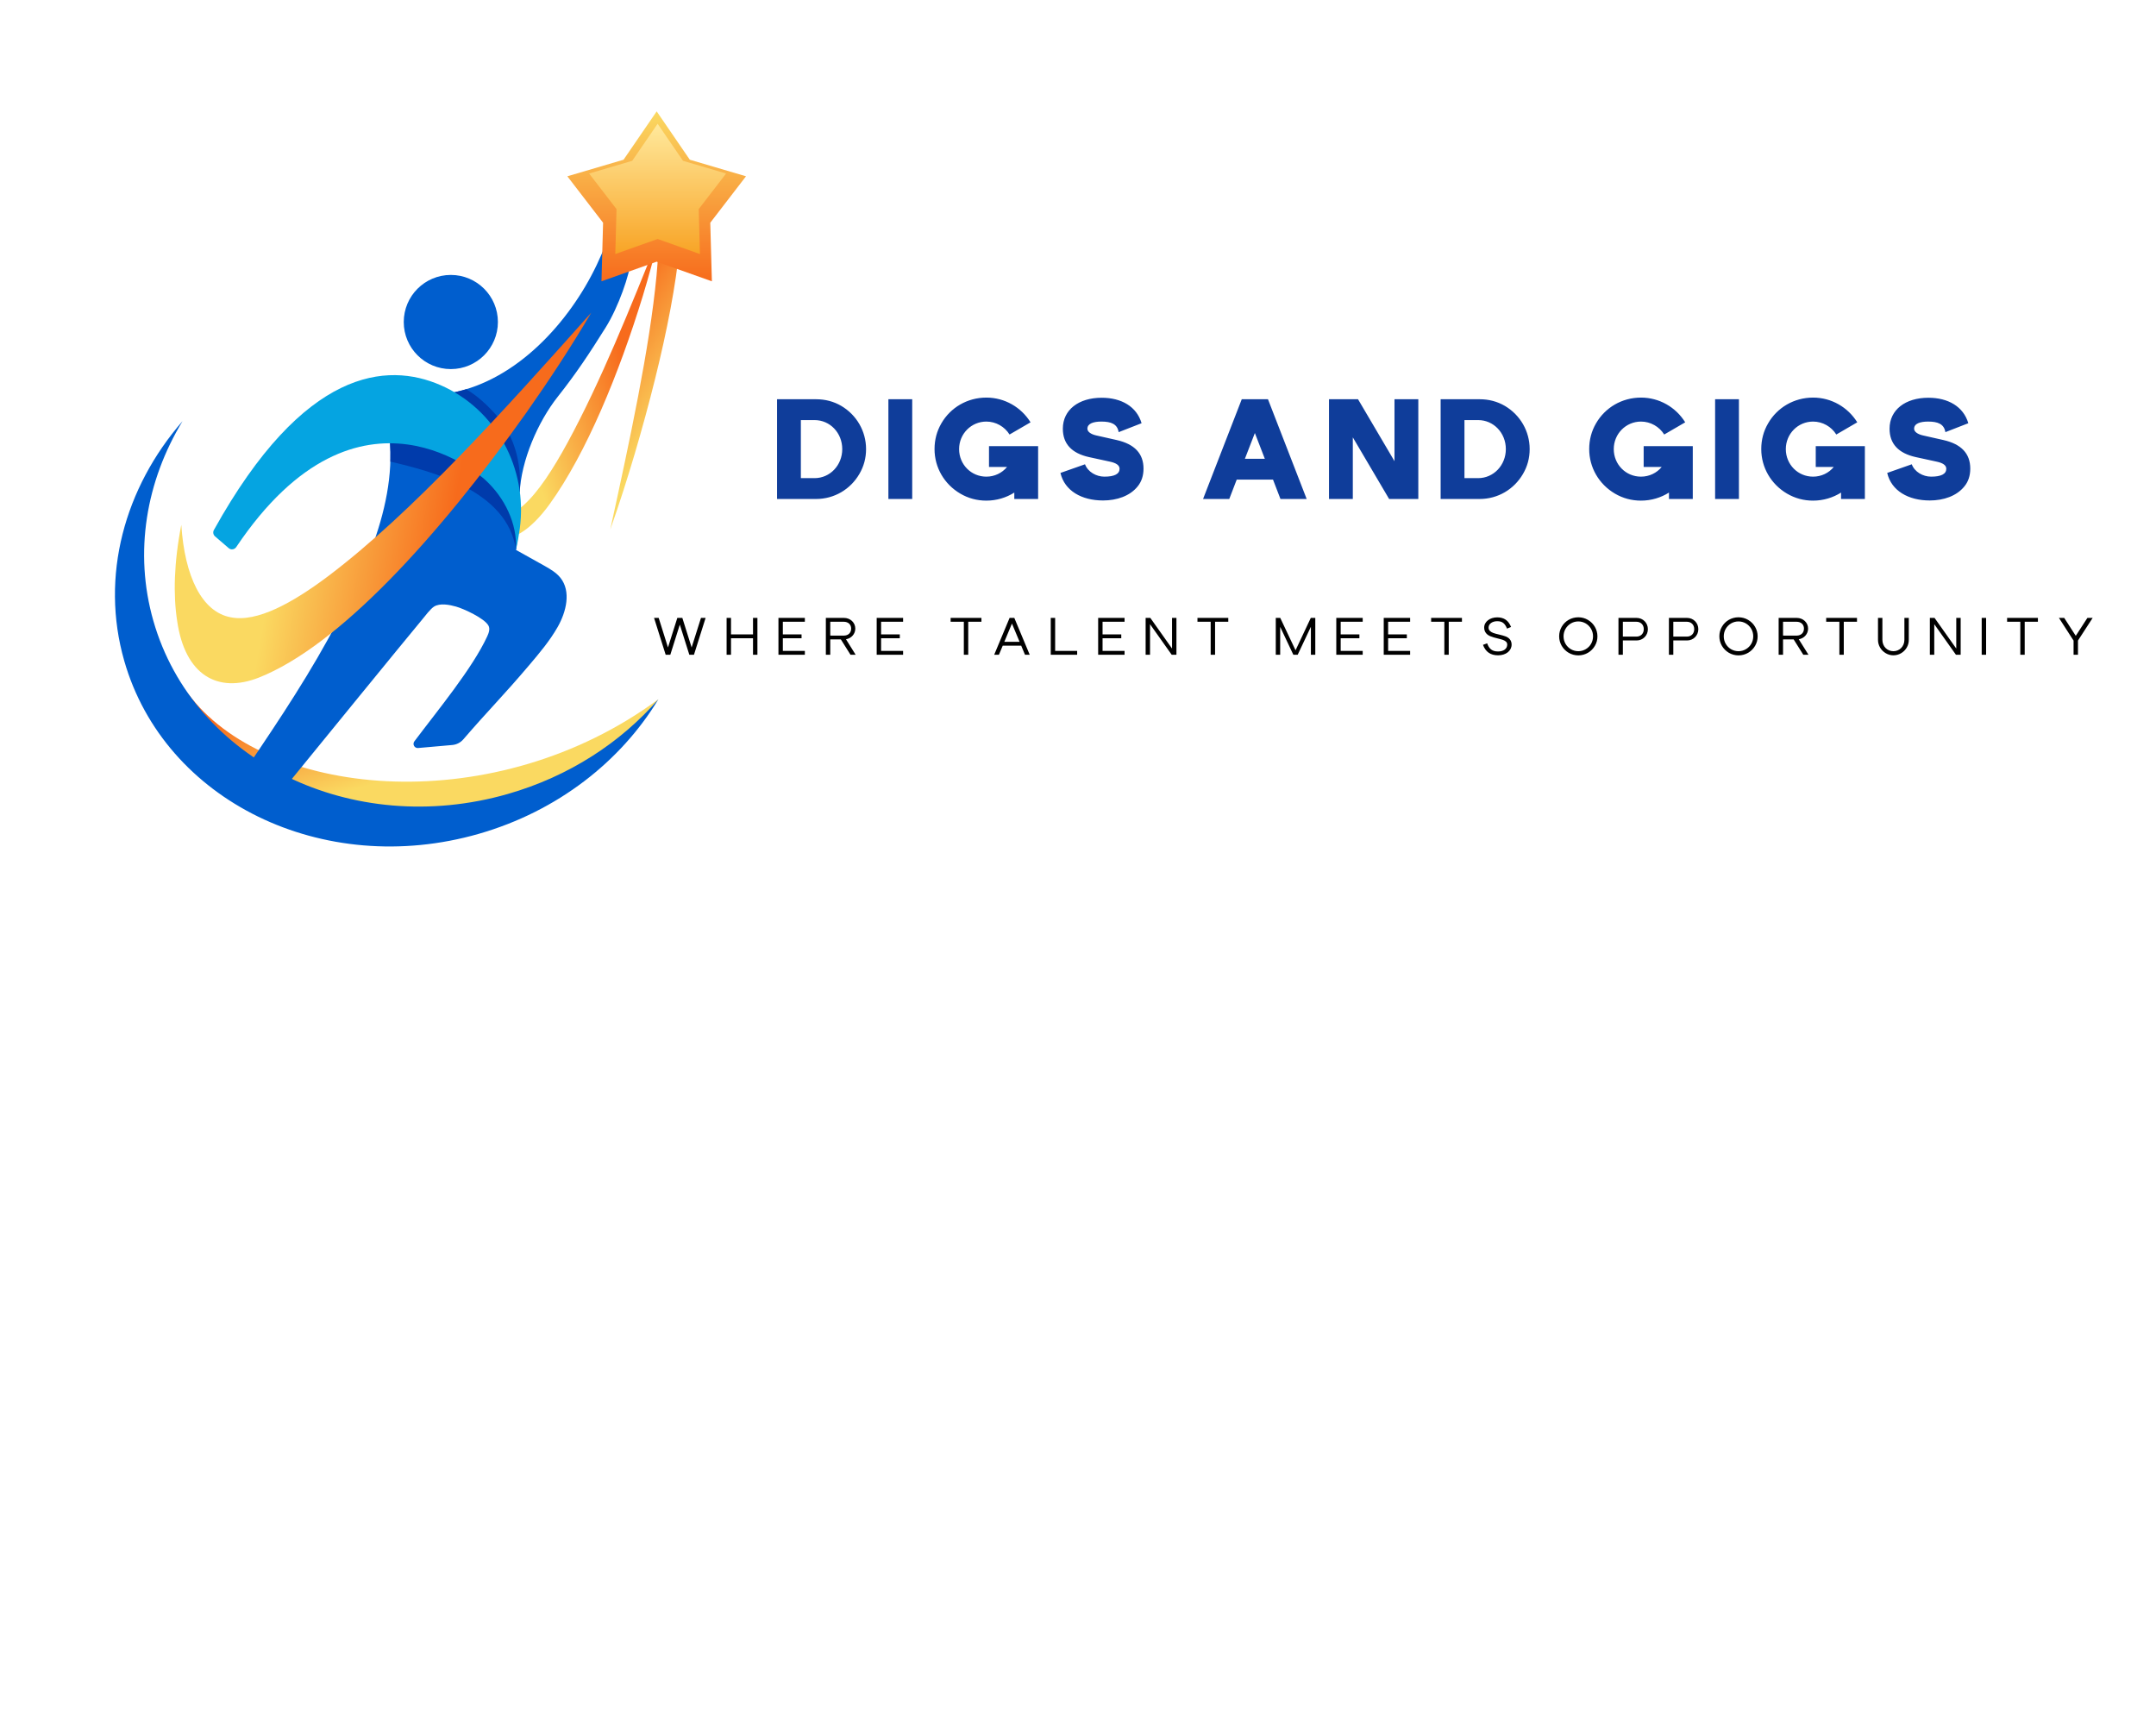
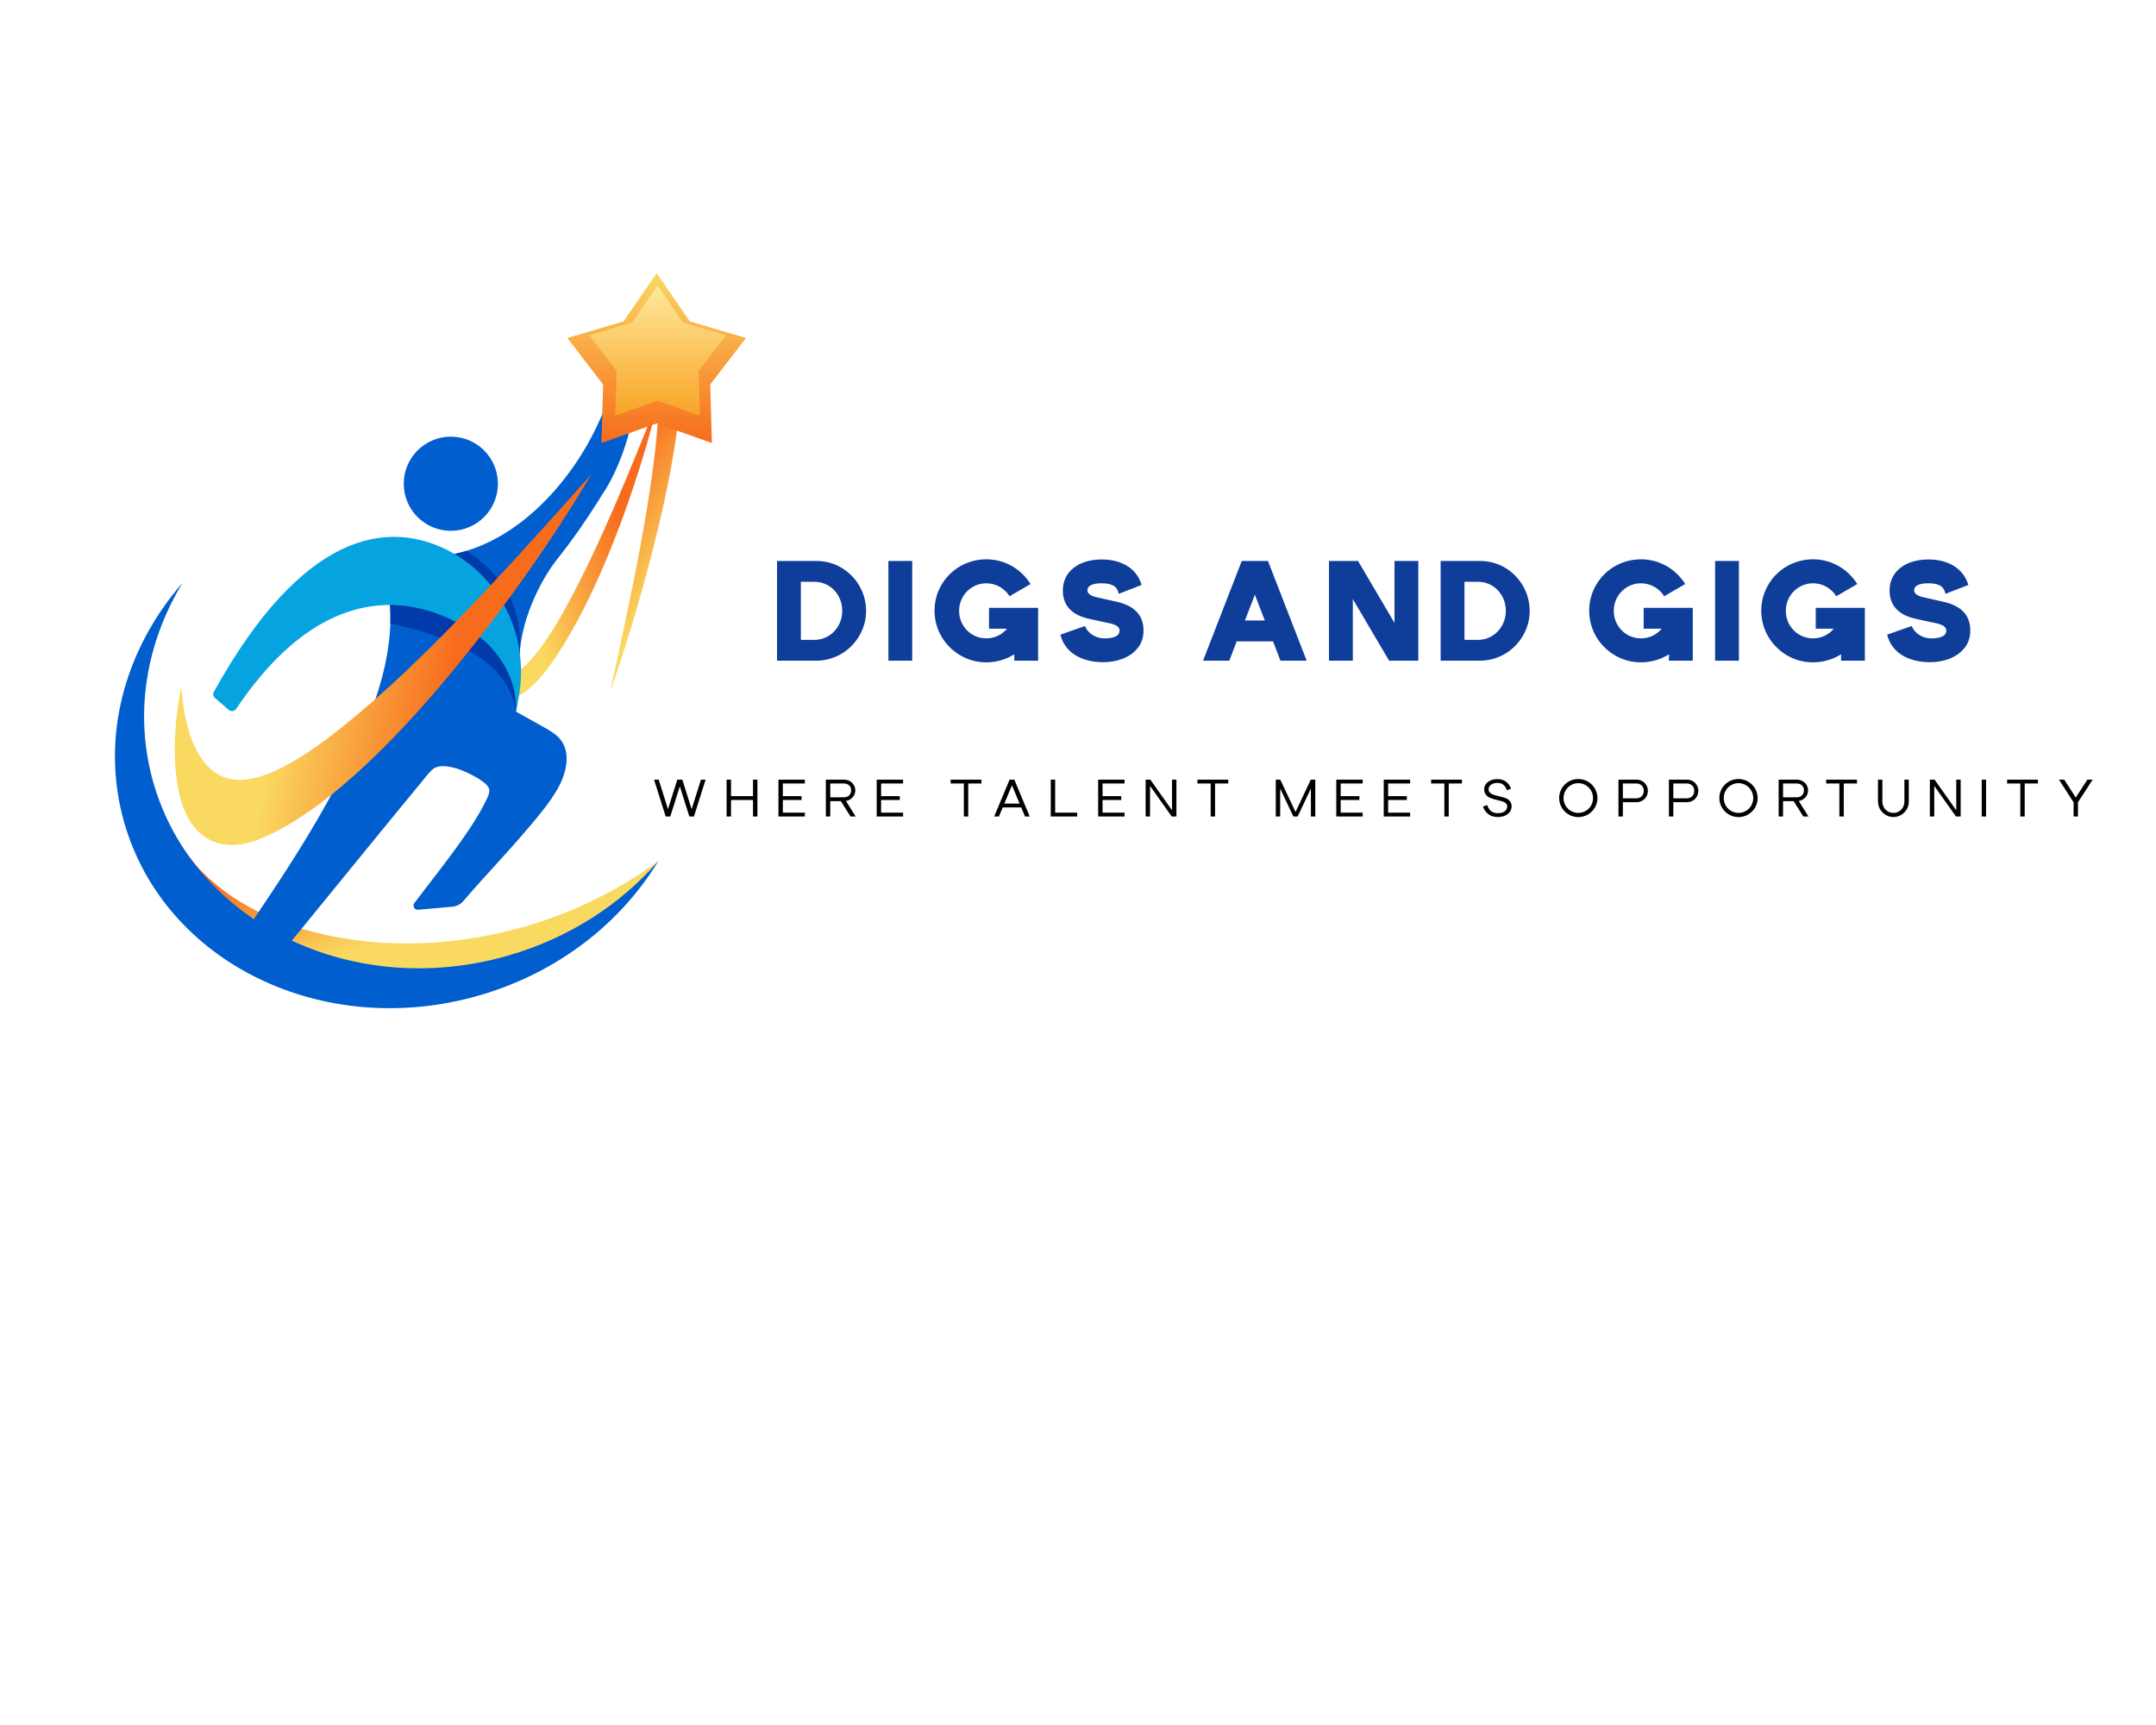
- <svg xmlns="http://www.w3.org/2000/svg" version="1.1" width="1280" height="1024" viewBox="0 0 1280 960" xml:space="preserve">
+ <svg xmlns="http://www.w3.org/2000/svg" version="1.1" width="1280" height="1024" viewBox="0 0 1280 768" xml:space="preserve">
  <defs>
</defs>
  <g transform="matrix(1 0 0 1 640 512)" id="background-logo">
    <rect style="stroke: none; stroke-width: 0; stroke-dasharray: none; stroke-linecap: butt; stroke-dashoffset: 0; stroke-linejoin: miter; stroke-miterlimit: 4; fill: rgb(255,255,255); fill-opacity: 0; fill-rule: nonzero; opacity: 1;" paint-order="stroke" x="-640" y="-512" rx="0" ry="0" width="1280" height="1024" />
  </g>
  <g transform="matrix(1.921154 0 0 1.921154 229.2622 261.724)" id="logo-logo">
    <g style="" paint-order="stroke">
      <g transform="matrix(-0.1629717 -0.5683498 1.413558 -0.4053312 -4.13397 37.26476)">
        <g style="" paint-order="stroke">
          <g transform="matrix(1 0 0 1 -56.70812 3.261514)">
            <linearGradient id="SVGID_37332_696857" gradientUnits="userSpaceOnUse" gradientTransform="matrix(1 0 0 1 8.5 6.523028)" x1="0" y1="49.578" x2="119.584" y2="49.578">
              <stop offset="26.5%" style="stop-color:rgb(250,217,97);stop-opacity: 1" />
              <stop offset="72.5%" style="stop-color:rgb(247,107,28);stop-opacity: 1" />
            </linearGradient>
            <path style="stroke: none; stroke-width: 1; stroke-dasharray: none; stroke-linecap: butt; stroke-dashoffset: 0; stroke-linejoin: miter; stroke-miterlimit: 4; fill: url(#SVGID_37332_696857); fill-rule: nonzero; opacity: 1;" paint-order="stroke" transform=" translate(-68.29188, -56.10151)" d="M 41.73 105.68 C 5.03 66.05 46.95 21.9 109.65 11.42 C 164.45 2.26 79.61 8.76 79.61 8.76 L 22.6 38.33 L 11.2 54.75 L 8.5 64.99 L 21.85 93.05 L 35.9 102.35 L 41.73 105.68 z" stroke-linecap="round" />
          </g>
          <g transform="matrix(1 0 0 1 0 0)">
            <path style="stroke: none; stroke-width: 1; stroke-dasharray: none; stroke-linecap: butt; stroke-dashoffset: 0; stroke-linejoin: miter; stroke-miterlimit: 4; fill: rgb(0,94,206); fill-rule: nonzero; opacity: 1;" paint-order="stroke" transform=" translate(-125, -52.84)" d="M 15.84 69.77 C 15.84 35.77 77.6 8.2 153.78 8.2 C 191.21 8.2 225.14 14.86 250 25.66 C 224.96 10.12 184.1 0 137.94 0 C 61.76 0 0 27.57 0 61.57 C 0 78.87 15.99 94.5 41.73 105.68 C 25.44 95.57 15.84 83.18 15.84 69.77 z" stroke-linecap="round" />
          </g>
        </g>
      </g>
      <g transform="matrix(-0.04934053 0.4694438 0.3078015 -0.4408723 75.99938 -48.78001)">
        <g style="" paint-order="stroke">
          <g transform="matrix(1 0 0 1 0 0)">
            <linearGradient id="SVGID_37333_696858" gradientUnits="userSpaceOnUse" gradientTransform="matrix(1 0 0 1 0.000826319 0)" x1="0" y1="44.959" x2="249.999" y2="44.959">
              <stop offset="31%" style="stop-color:rgb(247,107,28);stop-opacity: 1" />
              <stop offset="92.5%" style="stop-color:rgb(250,217,97);stop-opacity: 1" />
            </linearGradient>
            <path style="stroke: none; stroke-width: 1; stroke-dasharray: none; stroke-linecap: butt; stroke-dashoffset: 0; stroke-linejoin: miter; stroke-miterlimit: 4; fill: url(#SVGID_37333_696858); fill-rule: nonzero; opacity: 1;" paint-order="stroke" transform=" translate(-125.0004, -44.95867)" d="M 0.06 0 C 8.37 21.63 23.98 41.11 43.99 52.27 C 62.17 62.55 83.72 65.8 104.5 66.22 C 153.42 67.1 202.49 55.04 250 43.08 C 240.12 50.73 229.33 57.11 218.2 62.74 C 173.38 85.01 119.58 97.34 69.82 85.07 C 44.17 78.71 20.02 61.02 8.52 37.03 C 2.83 25.55 -0.49 12.73 0.06 0 L 0.06 0 z" stroke-linecap="round" />
          </g>
        </g>
      </g>
      <g transform="matrix(0.2071086 -0.3895146 0.08673737 0.2929636 58.47165 -30.36061)">
        <g style="" paint-order="stroke">
          <g transform="matrix(1 0 0 1 0 0)">
            <linearGradient id="SVGID_37334_696859" gradientUnits="userSpaceOnUse" gradientTransform="matrix(1 0 0 1 0.000826319 0)" x1="0" y1="44.959" x2="249.999" y2="44.959">
              <stop offset="26.5%" style="stop-color:rgb(250,217,97);stop-opacity: 1" />
              <stop offset="72.5%" style="stop-color:rgb(247,107,28);stop-opacity: 1" />
            </linearGradient>
            <path style="stroke: none; stroke-width: 1; stroke-dasharray: none; stroke-linecap: butt; stroke-dashoffset: 0; stroke-linejoin: miter; stroke-miterlimit: 4; fill: url(#SVGID_37334_696859); fill-rule: nonzero; opacity: 1;" paint-order="stroke" transform=" translate(-125.0004, -44.95867)" d="M 0.06 0 C 8.37 21.63 23.98 41.11 43.99 52.27 C 62.17 62.55 83.72 65.8 104.5 66.22 C 153.42 67.1 202.49 55.04 250 43.08 C 240.12 50.73 229.33 57.11 218.2 62.74 C 173.38 85.01 119.58 97.34 69.82 85.07 C 44.17 78.71 20.02 61.02 8.52 37.03 C 2.83 25.55 -0.49 12.73 0.06 0 L 0.06 0 z" stroke-linecap="round" />
          </g>
        </g>
      </g>
      <g transform="matrix(0.682912 0 0 0.682912 11.11872 6.149407)">
        <g style="" paint-order="stroke">
          <g transform="matrix(1 0 0 1 4.877908 0)">
            <path style="stroke: none; stroke-width: 1; stroke-dasharray: none; stroke-linecap: butt; stroke-dashoffset: 0; stroke-linejoin: miter; stroke-miterlimit: 4; fill: rgb(0,94,206); fill-rule: nonzero; opacity: 1;" paint-order="stroke" transform=" translate(150.122, -397)" d="M -93.675 447.811 C -97.276 454.127 -102.003 459.707 -106.698 465.244 C -118.283 478.907 -125.387 485.883 -136.351 498.627 C -137.62 500.102 -139.419 501.03 -141.358 501.201 L -156.836 502.568 C -158.47 502.712 -159.501 500.855 -158.516 499.543 C -147.772 485.252 -132.332 466.644 -125.585 452.127 C -124.858 450.558 -124.164 448.695 -124.995 447.179 C -126.848 443.81 -136.249 439.536 -139.65 438.578 C -142.471 437.778 -146.945 436.862 -149.651 438.599 C -151.314 439.662 -153.715 442.915 -154.978 444.421 C -162.976 454.003 -204.936 505.488 -214.454 517.161 C -215.686 518.671 -217.461 519.637 -219.397 519.857 C -225.645 520.565 -231.417 521.229 -237.638 521.985 C -239.252 522.181 -240.355 520.388 -239.443 519.042 C -224.862 497.516 -210.155 476.05 -197.573 453.274 C -181.792 424.713 -164.421 389.54 -170.622 355.672 C -125.427 364.378 -113.373 389.866 -112.246 397.078 C -111.088 404.563 -112.52 412.943 -112.52 412.943 C -108.077 415.48 -104.024 417.628 -99.581 420.165 C -96.981 421.649 -94.318 423.186 -92.444 425.523 C -87.496 431.693 -89.769 440.925 -93.675 447.811 z M -67.145 272.893 C -68.451 271.409 -70.86 271.843 -71.569 273.689 C -74.243 280.649 -77.456 287.408 -81.251 293.835 C -96.211 319.133 -121.699 342.568 -152.661 342.989 C -124.668 350.264 -116.656 368.14 -110.866 387.184 C -110.224 372.561 -102.633 354.98 -93.632 343.621 C -85.115 332.861 -79.259 323.958 -71.974 312.325 C -66.164 303.065 -61.057 288.243 -60.481 281.655 C -60.42 280.952 -60.665 280.259 -61.131 279.729 L -67.145 272.893 z M -142.02 331.117 C -130.255 331.117 -120.718 321.579 -120.718 309.815 C -120.718 298.05 -130.255 288.513 -142.02 288.513 C -153.785 288.513 -163.322 298.05 -163.322 309.815 C -163.322 321.579 -153.785 331.117 -142.02 331.117 z" stroke-linecap="round" />
          </g>
          <g transform="matrix(1 0 0 1 14.35016 -20.41792)">
            <path style="stroke: none; stroke-width: 1; stroke-dasharray: none; stroke-linecap: butt; stroke-dashoffset: 0; stroke-linejoin: miter; stroke-miterlimit: 4; fill: rgb(0,59,171); fill-rule: nonzero; opacity: 1;" paint-order="stroke" transform=" translate(140.6498, -376.5821)" d="M -111.797 403.537 L -111.797 403.547 L -112.524 412.938 C -116.356 386.124 -150.465 377.397 -169.384 372.985 C -169.205 367.206 -169.573 361.415 -170.626 355.667 C -125.431 364.374 -113.376 389.861 -112.25 397.073 C -111.913 399.231 -111.797 401.463 -111.797 403.537 z M -121.234 352.213 C -125.224 347.654 -129.967 343.216 -135.062 340.226 C -140.695 341.932 -146.569 342.9 -152.664 342.984 C -124.703 350.248 -116.681 368.093 -110.891 387.116 L -110.785 385.8 L -110.722 384.958 C -110.249 373.396 -113.202 361.393 -121.234 352.213 z" stroke-linecap="round" />
          </g>
          <g transform="matrix(1 0 0 1 -24.88881 -23.60377)">
            <path style="stroke: none; stroke-width: 1; stroke-dasharray: none; stroke-linecap: butt; stroke-dashoffset: 0; stroke-linejoin: miter; stroke-miterlimit: 4; fill: rgb(5,164,225); fill-rule: nonzero; opacity: 1;" paint-order="stroke" transform=" translate(179.8888, -373.3962)" d="M -242.54 412.125 C -241.494 413.027 -239.901 412.799 -239.131 411.653 C -183.157 328.27 -126.385 381.307 -126.385 381.307 C -117.678 389.308 -111.909 400.973 -112.52 412.943 C -111.843 409.776 -111.257 406.567 -110.82 403.333 C -107.141 376.112 -121.498 349.33 -146.688 338.375 C -170.829 327.876 -208.419 330.431 -249.24 403.931 C -249.768 404.881 -249.555 406.081 -248.732 406.791 L -242.54 412.125 z" stroke-linecap="round" />
          </g>
        </g>
      </g>
      <g transform="matrix(0.5338711 -0.4169073 -0.1565553 0.8968191 -3.643916 -2.48036)">
        <g style="" paint-order="stroke">
          <g transform="matrix(1 0 0 1 0 0)">
            <linearGradient id="SVGID_37334_696860" gradientUnits="userSpaceOnUse" gradientTransform="matrix(1 0 0 1 0.000826319 0)" x1="0" y1="44.959" x2="249.999" y2="44.959">
              <stop offset="26.5%" style="stop-color:rgb(250,217,97);stop-opacity: 1" />
              <stop offset="72.5%" style="stop-color:rgb(247,107,28);stop-opacity: 1" />
            </linearGradient>
            <path style="stroke: none; stroke-width: 1; stroke-dasharray: none; stroke-linecap: butt; stroke-dashoffset: 0; stroke-linejoin: miter; stroke-miterlimit: 4; fill: url(#SVGID_37334_696860); fill-rule: nonzero; opacity: 1;" paint-order="stroke" transform=" translate(-125.0004, -44.95867)" d="M 0.06 0 C 8.37 21.63 23.98 41.11 43.99 52.27 C 62.17 62.55 83.72 65.8 104.5 66.22 C 153.42 67.1 202.49 55.04 250 43.08 C 240.12 50.73 229.33 57.11 218.2 62.74 C 173.38 85.01 119.58 97.34 69.82 85.07 C 44.17 78.71 20.02 61.02 8.52 37.03 C 2.83 25.55 -0.49 12.73 0.06 0 L 0.06 0 z" stroke-linecap="round" />
          </g>
        </g>
      </g>
      <g transform="matrix(0.220838 0 0 0.220838 83.5978 -92.22158)">
        <g style="" paint-order="stroke">
          <g transform="matrix(1 0 0 1 0 0)">
            <linearGradient id="SVGID_37336_696861" gradientUnits="userSpaceOnUse" gradientTransform="matrix(1 0 0 1 -125 -118.8821)" x1="0" y1="0" x2="0" y2="238">
              <stop offset="0%" style="stop-color:rgb(250,217,97);stop-opacity: 1" />
              <stop offset="100%" style="stop-color:rgb(247,107,28);stop-opacity: 1" />
            </linearGradient>
            <polygon style="stroke: none; stroke-width: 1; stroke-dasharray: none; stroke-linecap: butt; stroke-dashoffset: 0; stroke-linejoin: miter; stroke-miterlimit: 4; fill: url(#SVGID_37336_696861); fill-rule: nonzero; opacity: 1;" paint-order="stroke" points="-0,-118.882 46.353,-51.248 125,-28.064 75,36.92 77.254,118.882 -0,91.41 -77.254,118.882 -75,36.92 -125,-28.064 -46.353,-51.248 " />
          </g>
        </g>
      </g>
      <g transform="matrix(0.1693104 0 0 0.1693104 83.88746 -94.52221)">
        <g style="" paint-order="stroke">
          <g transform="matrix(1 0 0 1 0 0)">
            <linearGradient id="SVGID_37337_696862" gradientUnits="userSpaceOnUse" gradientTransform="matrix(1 0 0 1 -125 -118.8821)" x1="125" y1="0" x2="125" y2="237.764">
              <stop offset="0%" style="stop-color:rgb(255,233,156);stop-opacity: 1" />
              <stop offset="100%" style="stop-color:rgb(248,164,38);stop-opacity: 1" />
            </linearGradient>
            <polygon style="stroke: none; stroke-width: 1; stroke-dasharray: none; stroke-linecap: butt; stroke-dashoffset: 0; stroke-linejoin: miter; stroke-miterlimit: 4; fill: url(#SVGID_37337_696862); fill-rule: nonzero; opacity: 1;" paint-order="stroke" points="-0,-118.882 46.353,-51.248 125,-28.064 75,36.92 77.254,118.882 -0,91.41 -77.254,118.882 -75,36.92 -125,-28.064 -46.353,-51.248 " />
          </g>
        </g>
      </g>
    </g>
  </g>
  <g transform="matrix(1.921154 0 0 1.921154 815.5283 234.6022)" id="text-logo">
    <g style="" paint-order="stroke">
      <g transform="matrix(1 0 0 1 0 0)" id="text-logo-path-0">
        <path style="stroke: none; stroke-width: 0; stroke-dasharray: none; stroke-linecap: butt; stroke-dashoffset: 0; stroke-linejoin: miter; stroke-miterlimit: 4; fill: rgb(15,61,154); fill-rule: nonzero; opacity: 1;" paint-order="stroke" transform=" translate(-186.67, 15.41)" d="M 13.89 -6.44 L 9.66 -6.44 L 9.66 -24.38 L 13.89 -24.38 C 18.68 -24.38 22.45 -20.42 22.45 -15.41 C 22.45 -10.44 18.68 -6.44 13.89 -6.44 Z M 14.35 -30.82 L 2.3 -30.82 L 2.3 0 L 14.35 0 C 20.01 0 24.98 -2.99 27.74 -7.73 C 29.12 -10.07 29.81 -12.65 29.81 -15.41 C 29.81 -20.93 26.91 -25.94 22.17 -28.75 C 19.83 -30.13 17.2 -30.82 14.35 -30.82 Z M 44.07 0 L 44.07 -30.82 L 36.71 -30.82 L 36.71 0 Z M 67.8 -9.89 L 73.37 -9.89 C 71.85 -8.05 69.55 -6.9 66.98 -6.9 C 62.28 -6.9 58.56 -10.67 58.56 -15.41 C 58.56 -20.15 62.33 -23.92 66.98 -23.92 C 69.92 -23.92 72.63 -22.36 74.15 -19.92 L 80.64 -23.69 C 77.74 -28.34 72.68 -31.33 66.98 -31.33 C 61.09 -31.33 55.89 -28.24 53.08 -23.37 C 51.66 -20.93 50.97 -18.26 50.97 -15.41 C 50.97 -9.71 54 -4.55 58.93 -1.66 C 61.36 -0.23 64.08 0.51 66.98 0.51 C 70.15 0.51 73.14 -0.41 75.62 -1.98 L 75.62 0 L 82.98 0 L 82.98 -16.33 L 67.8 -16.33 Z M 102.63 -31.28 C 95.5 -31.28 90.62 -27.55 90.62 -21.71 C 90.62 -17.07 93.33 -14.12 98.76 -12.93 L 105.11 -11.55 C 107.13 -11.13 108.15 -10.4 108.15 -9.34 C 108.15 -7.73 106.58 -6.9 103.45 -6.9 C 100.92 -6.9 98.35 -8.37 97.47 -10.72 L 89.88 -8.05 C 91.17 -2.53 96.42 0.46 103.04 0.46 C 107.32 0.46 111.37 -0.92 113.76 -3.91 C 114.95 -5.38 115.55 -7.22 115.55 -9.38 C 115.55 -14.03 112.79 -16.97 107.23 -18.22 L 100.92 -19.64 C 99.31 -20.01 98.21 -20.75 98.21 -21.71 C 98.21 -23.32 100.1 -23.92 102.53 -23.92 C 105.52 -23.92 107.46 -23.18 107.87 -20.65 L 114.95 -23.41 C 113.44 -28.57 108.7 -31.28 102.63 -31.28 Z M 142.05 0 L 144.35 -5.98 L 155.57 -5.98 L 157.87 0 L 165.97 0 L 154.01 -30.82 L 145.91 -30.82 L 133.95 0 Z M 146.88 -12.42 L 149.96 -20.38 L 153.04 -12.42 Z M 180.23 0 L 180.23 -19.04 L 191.45 0 L 200.47 0 L 200.47 -30.82 L 193.11 -30.82 L 193.11 -11.68 L 181.84 -30.82 L 172.87 -30.82 L 172.87 0 Z M 218.96 -6.44 L 214.73 -6.44 L 214.73 -24.38 L 218.96 -24.38 C 223.74 -24.38 227.52 -20.42 227.52 -15.41 C 227.52 -10.44 223.74 -6.44 218.96 -6.44 Z M 219.42 -30.82 L 207.37 -30.82 L 207.37 0 L 219.42 0 C 225.08 0 230.05 -2.99 232.81 -7.73 C 234.19 -10.07 234.88 -12.65 234.88 -15.41 C 234.88 -20.93 231.98 -25.94 227.24 -28.75 C 224.89 -30.13 222.27 -30.82 219.42 -30.82 Z M 270.11 -9.89 L 275.68 -9.89 C 274.16 -8.05 271.86 -6.9 269.28 -6.9 C 264.59 -6.9 260.87 -10.67 260.87 -15.41 C 260.87 -20.15 264.64 -23.92 269.28 -23.92 C 272.23 -23.92 274.94 -22.36 276.46 -19.92 L 282.95 -23.69 C 280.05 -28.34 274.99 -31.33 269.28 -31.33 C 263.4 -31.33 258.2 -28.24 255.39 -23.37 C 253.97 -20.93 253.28 -18.26 253.28 -15.41 C 253.28 -9.71 256.31 -4.55 261.23 -1.66 C 263.67 -0.23 266.39 0.51 269.28 0.51 C 272.46 0.51 275.45 -0.41 277.93 -1.98 L 277.93 0 L 285.29 0 L 285.29 -16.33 L 270.11 -16.33 Z M 299.55 0 L 299.55 -30.82 L 292.19 -30.82 L 292.19 0 Z M 323.29 -9.89 L 328.85 -9.89 C 327.34 -8.05 325.04 -6.9 322.46 -6.9 C 317.77 -6.9 314.04 -10.67 314.04 -15.41 C 314.04 -20.15 317.81 -23.92 322.46 -23.92 C 325.4 -23.92 328.12 -22.36 329.64 -19.92 L 336.12 -23.69 C 333.22 -28.34 328.16 -31.33 322.46 -31.33 C 316.57 -31.33 311.37 -28.24 308.57 -23.37 C 307.14 -20.93 306.45 -18.26 306.45 -15.41 C 306.45 -9.71 309.49 -4.55 314.41 -1.66 C 316.85 -0.23 319.56 0.51 322.46 0.51 C 325.63 0.51 328.62 -0.41 331.11 -1.98 L 331.11 0 L 338.47 0 L 338.47 -16.33 L 323.29 -16.33 Z M 358.11 -31.28 C 350.98 -31.28 346.1 -27.55 346.1 -21.71 C 346.1 -17.07 348.82 -14.12 354.25 -12.93 L 360.59 -11.55 C 362.62 -11.13 363.63 -10.4 363.63 -9.34 C 363.63 -7.73 362.07 -6.9 358.94 -6.9 C 356.41 -6.9 353.83 -8.37 352.96 -10.72 L 345.37 -8.05 C 346.66 -2.53 351.9 0.46 358.52 0.46 C 362.8 0.46 366.85 -0.92 369.24 -3.91 C 370.44 -5.38 371.04 -7.22 371.04 -9.38 C 371.04 -14.03 368.28 -16.97 362.71 -18.22 L 356.41 -19.64 C 354.8 -20.01 353.69 -20.75 353.69 -21.71 C 353.69 -23.32 355.58 -23.92 358.02 -23.92 C 361.01 -23.92 362.94 -23.18 363.35 -20.65 L 370.44 -23.41 C 368.92 -28.57 364.18 -31.28 358.11 -31.28 Z" stroke-linecap="round" />
      </g>
    </g>
  </g>
  <g transform="matrix(1.921154 0 0 1.921154 815.353 345.7426)" id="tagline-343996bd-29a2-4a68-bd6a-c8ab96e6c788-logo">
    <g style="" paint-order="stroke">
      <g transform="matrix(1 0 0 1 -5.684342e-14 0)" id="tagline-343996bd-29a2-4a68-bd6a-c8ab96e6c788-logo-path-0">
        <path style="stroke: none; stroke-width: 0; stroke-dasharray: none; stroke-linecap: butt; stroke-dashoffset: 0; stroke-linejoin: miter; stroke-miterlimit: 4; fill: rgb(0,0,0); fill-rule: nonzero; opacity: 1;" paint-order="stroke" transform=" translate(-223.135, 5.695)" d="M 5.87 0 L 8.81 -9.32 L 11.75 0 L 13.18 0 L 16.78 -11.39 L 15.35 -11.39 L 12.46 -2.26 L 9.59 -11.39 L 8.04 -11.39 L 5.15 -2.26 L 2.28 -11.39 L 0.85 -11.39 L 4.44 0 Z M 24.63 0 L 24.63 -5.1 L 31.43 -5.1 L 31.43 0 L 32.79 0 L 32.79 -11.39 L 31.43 -11.39 L 31.43 -6.29 L 24.63 -6.29 L 24.63 -11.39 L 23.27 -11.39 L 23.27 0 Z M 39.29 0 L 47.45 0 L 47.45 -1.19 L 40.65 -1.19 L 40.65 -5.1 L 46.43 -5.1 L 46.43 -6.29 L 40.65 -6.29 L 40.65 -10.2 L 47.45 -10.2 L 47.45 -11.39 L 39.29 -11.39 Z M 55.3 0 L 55.3 -4.74 L 58.58 -4.74 L 61.56 0 L 63.15 0 L 60.16 -4.79 C 61.81 -5.07 63.04 -6.41 63.04 -8.09 C 63.04 -9.95 61.49 -11.39 59.55 -11.39 L 53.94 -11.39 L 53.94 0 Z M 59.55 -5.92 L 55.3 -5.93 L 55.3 -10.2 L 59.47 -10.2 C 60.84 -10.2 61.76 -9.37 61.76 -8.09 C 61.76 -6.8 60.89 -5.95 59.55 -5.92 Z M 69.65 0 L 77.81 0 L 77.81 -1.19 L 71.01 -1.19 L 71.01 -5.1 L 76.79 -5.1 L 76.79 -6.29 L 71.01 -6.29 L 71.01 -10.2 L 77.81 -10.2 L 77.81 -11.39 L 69.65 -11.39 Z M 97.94 0 L 97.94 -10.2 L 102.02 -10.2 L 102.02 -11.39 L 92.5 -11.39 L 92.5 -10.2 L 96.58 -10.2 L 96.58 0 Z M 107.42 0 L 108.6 -2.81 L 114.31 -2.81 L 115.48 0 L 116.94 0 L 112.18 -11.39 L 110.72 -11.39 L 105.96 0 Z M 109.09 -4 L 111.45 -9.64 L 113.81 -4 Z M 123.44 0 L 131.6 0 L 131.6 -1.19 L 124.8 -1.19 L 124.8 -11.39 L 123.44 -11.39 Z M 138.09 0 L 146.25 0 L 146.25 -1.19 L 139.45 -1.19 L 139.45 -5.1 L 145.23 -5.1 L 145.23 -6.29 L 139.45 -6.29 L 139.45 -10.2 L 146.25 -10.2 L 146.25 -11.39 L 138.09 -11.39 Z M 154.12 0 L 154.12 -9.45 L 160.82 0 L 162.28 0 L 162.28 -11.39 L 160.92 -11.39 L 160.92 -1.92 L 154.21 -11.39 L 152.75 -11.39 L 152.76 -11.37 L 152.76 0 Z M 174.22 0 L 174.22 -10.2 L 178.3 -10.2 L 178.3 -11.39 L 168.78 -11.39 L 168.78 -10.2 L 172.86 -10.2 L 172.86 0 Z M 194.34 0 L 194.34 -8.62 L 198.41 0 L 199.75 0 L 203.83 -8.65 L 203.83 0 L 205.19 0 L 205.19 -11.39 L 203.8 -11.39 L 199.09 -1.39 L 194.36 -11.39 L 192.98 -11.39 L 192.98 0 Z M 211.68 0 L 219.84 0 L 219.84 -1.19 L 213.04 -1.19 L 213.04 -5.1 L 218.82 -5.1 L 218.82 -6.29 L 213.04 -6.29 L 213.04 -10.2 L 219.84 -10.2 L 219.84 -11.39 L 211.68 -11.39 Z M 226.34 0 L 234.5 0 L 234.5 -1.19 L 227.7 -1.19 L 227.7 -5.1 L 233.48 -5.1 L 233.48 -6.29 L 227.7 -6.29 L 227.7 -10.2 L 234.5 -10.2 L 234.5 -11.39 L 226.34 -11.39 Z M 246.43 0 L 246.43 -10.2 L 250.51 -10.2 L 250.51 -11.39 L 240.99 -11.39 L 240.99 -10.2 L 245.07 -10.2 L 245.07 0 Z M 258.3 -3.54 L 257.01 -3.06 C 257.81 -0.9 259.35 0.17 261.66 0.17 C 264.13 0.17 265.86 -1.24 265.86 -3.15 C 265.86 -4.5 265.01 -5.3 263.98 -5.68 C 263.43 -5.88 262.75 -6.07 261.89 -6.27 C 260.41 -6.61 259.71 -6.83 259.17 -7.36 C 258.88 -7.63 258.74 -7.97 258.74 -8.4 C 258.74 -9.57 259.91 -10.37 261.41 -10.37 C 262.96 -10.37 263.77 -9.74 264.44 -8.08 L 265.69 -8.59 C 264.89 -10.59 263.52 -11.56 261.41 -11.56 C 259.17 -11.56 257.38 -10.23 257.38 -8.4 C 257.38 -6.95 258.3 -6.1 259.37 -5.7 C 259.93 -5.47 260.63 -5.27 261.53 -5.05 C 262.91 -4.71 263.59 -4.54 264.11 -4.06 C 264.37 -3.83 264.5 -3.52 264.5 -3.15 C 264.5 -1.87 263.42 -1.02 261.66 -1.02 C 259.81 -1.02 258.89 -1.87 258.3 -3.54 Z M 286.47 0.19 C 288.64 0.19 290.56 -0.97 291.6 -2.77 C 292.13 -3.67 292.38 -4.64 292.38 -5.7 C 292.38 -7.8 291.26 -9.71 289.44 -10.78 C 288.54 -11.31 287.54 -11.58 286.47 -11.58 C 284.29 -11.58 282.37 -10.44 281.33 -8.64 C 280.81 -7.74 280.55 -6.75 280.55 -5.7 C 280.55 -3.59 281.67 -1.68 283.49 -0.61 C 284.39 -0.09 285.4 0.19 286.47 0.19 Z M 286.47 -1.1 C 284.82 -1.1 283.34 -1.97 282.52 -3.38 C 282.12 -4.08 281.91 -4.86 281.91 -5.7 C 281.91 -7.38 282.78 -8.86 284.19 -9.69 C 284.89 -10.1 285.65 -10.3 286.47 -10.3 C 288.12 -10.3 289.6 -9.42 290.41 -8.01 C 290.82 -7.31 291.02 -6.53 291.02 -5.7 C 291.02 -4.01 290.16 -2.53 288.75 -1.72 C 288.05 -1.31 287.28 -1.1 286.47 -1.1 Z M 300.24 0 L 300.24 -4.42 L 304.49 -4.42 C 306.44 -4.42 307.97 -5.95 307.97 -7.91 C 307.97 -9.86 306.44 -11.39 304.49 -11.39 L 298.88 -11.39 L 298.88 0 Z M 304.4 -5.61 L 300.24 -5.61 L 300.24 -10.2 L 304.4 -10.2 C 305.78 -10.2 306.7 -9.28 306.7 -7.91 C 306.7 -6.53 305.78 -5.61 304.4 -5.61 Z M 315.83 0 L 315.83 -4.42 L 320.08 -4.42 C 322.03 -4.42 323.56 -5.95 323.56 -7.91 C 323.56 -9.86 322.03 -11.39 320.08 -11.39 L 314.47 -11.39 L 314.47 0 Z M 319.99 -5.61 L 315.83 -5.61 L 315.83 -10.2 L 319.99 -10.2 C 321.37 -10.2 322.29 -9.28 322.29 -7.91 C 322.29 -6.53 321.37 -5.61 319.99 -5.61 Z M 335.97 0.19 C 338.15 0.19 340.07 -0.97 341.11 -2.77 C 341.63 -3.67 341.89 -4.64 341.89 -5.7 C 341.89 -7.8 340.77 -9.71 338.95 -10.78 C 338.05 -11.31 337.04 -11.58 335.97 -11.58 C 333.8 -11.58 331.87 -10.44 330.84 -8.64 C 330.31 -7.74 330.06 -6.75 330.06 -5.7 C 330.06 -3.59 331.18 -1.68 333 -0.61 C 333.9 -0.09 334.9 0.19 335.97 0.19 Z M 335.97 -1.1 C 334.32 -1.1 332.84 -1.97 332.03 -3.38 C 331.62 -4.08 331.42 -4.86 331.42 -5.7 C 331.42 -7.38 332.28 -8.86 333.69 -9.69 C 334.39 -10.1 335.16 -10.3 335.97 -10.3 C 337.62 -10.3 339.1 -9.42 339.92 -8.01 C 340.32 -7.31 340.53 -6.53 340.53 -5.7 C 340.53 -4.01 339.66 -2.53 338.25 -1.72 C 337.55 -1.31 336.79 -1.1 335.97 -1.1 Z M 349.74 0 L 349.74 -4.74 L 353.02 -4.74 L 356 0 L 357.6 0 L 354.6 -4.79 C 356.25 -5.07 357.48 -6.41 357.48 -8.09 C 357.48 -9.95 355.93 -11.39 353.99 -11.39 L 348.38 -11.39 L 348.38 0 Z M 353.99 -5.92 L 349.74 -5.93 L 349.74 -10.2 L 353.91 -10.2 C 355.28 -10.2 356.2 -9.37 356.2 -8.09 C 356.2 -6.8 355.33 -5.95 353.99 -5.92 Z M 368.51 0 L 368.51 -10.2 L 372.59 -10.2 L 372.59 -11.39 L 363.07 -11.39 L 363.07 -10.2 L 367.15 -10.2 L 367.15 0 Z M 387.24 -11.39 L 387.24 -4.62 C 387.24 -2.55 385.7 -1.1 383.86 -1.1 C 381.89 -1.1 380.44 -2.6 380.44 -4.62 L 380.44 -11.39 L 379.08 -11.39 L 379.08 -4.62 C 379.08 -2.87 380.02 -1.34 381.48 -0.48 C 382.21 -0.05 382.99 0.17 383.86 0.17 C 385.56 0.17 387.12 -0.77 387.97 -2.23 C 388.4 -2.96 388.6 -3.76 388.6 -4.62 L 388.6 -11.39 Z M 396.47 0 L 396.47 -9.45 L 403.17 0 L 404.63 0 L 404.63 -11.39 L 403.27 -11.39 L 403.27 -1.92 L 396.56 -11.39 L 395.1 -11.39 L 395.11 -11.37 L 395.11 0 Z M 412.49 0 L 412.49 -11.39 L 411.13 -11.39 L 411.13 0 Z M 424.42 0 L 424.42 -10.2 L 428.5 -10.2 L 428.5 -11.39 L 418.98 -11.39 L 418.98 -10.2 L 423.06 -10.2 L 423.06 0 Z M 440.88 -4.39 L 441.01 -4.59 L 445.42 -11.39 L 443.79 -11.39 L 440.2 -5.85 L 436.63 -11.39 L 435 -11.39 L 439.38 -4.59 L 439.52 -4.39 L 439.52 0 L 440.88 0 Z" stroke-linecap="round" />
      </g>
    </g>
  </g>
</svg>
